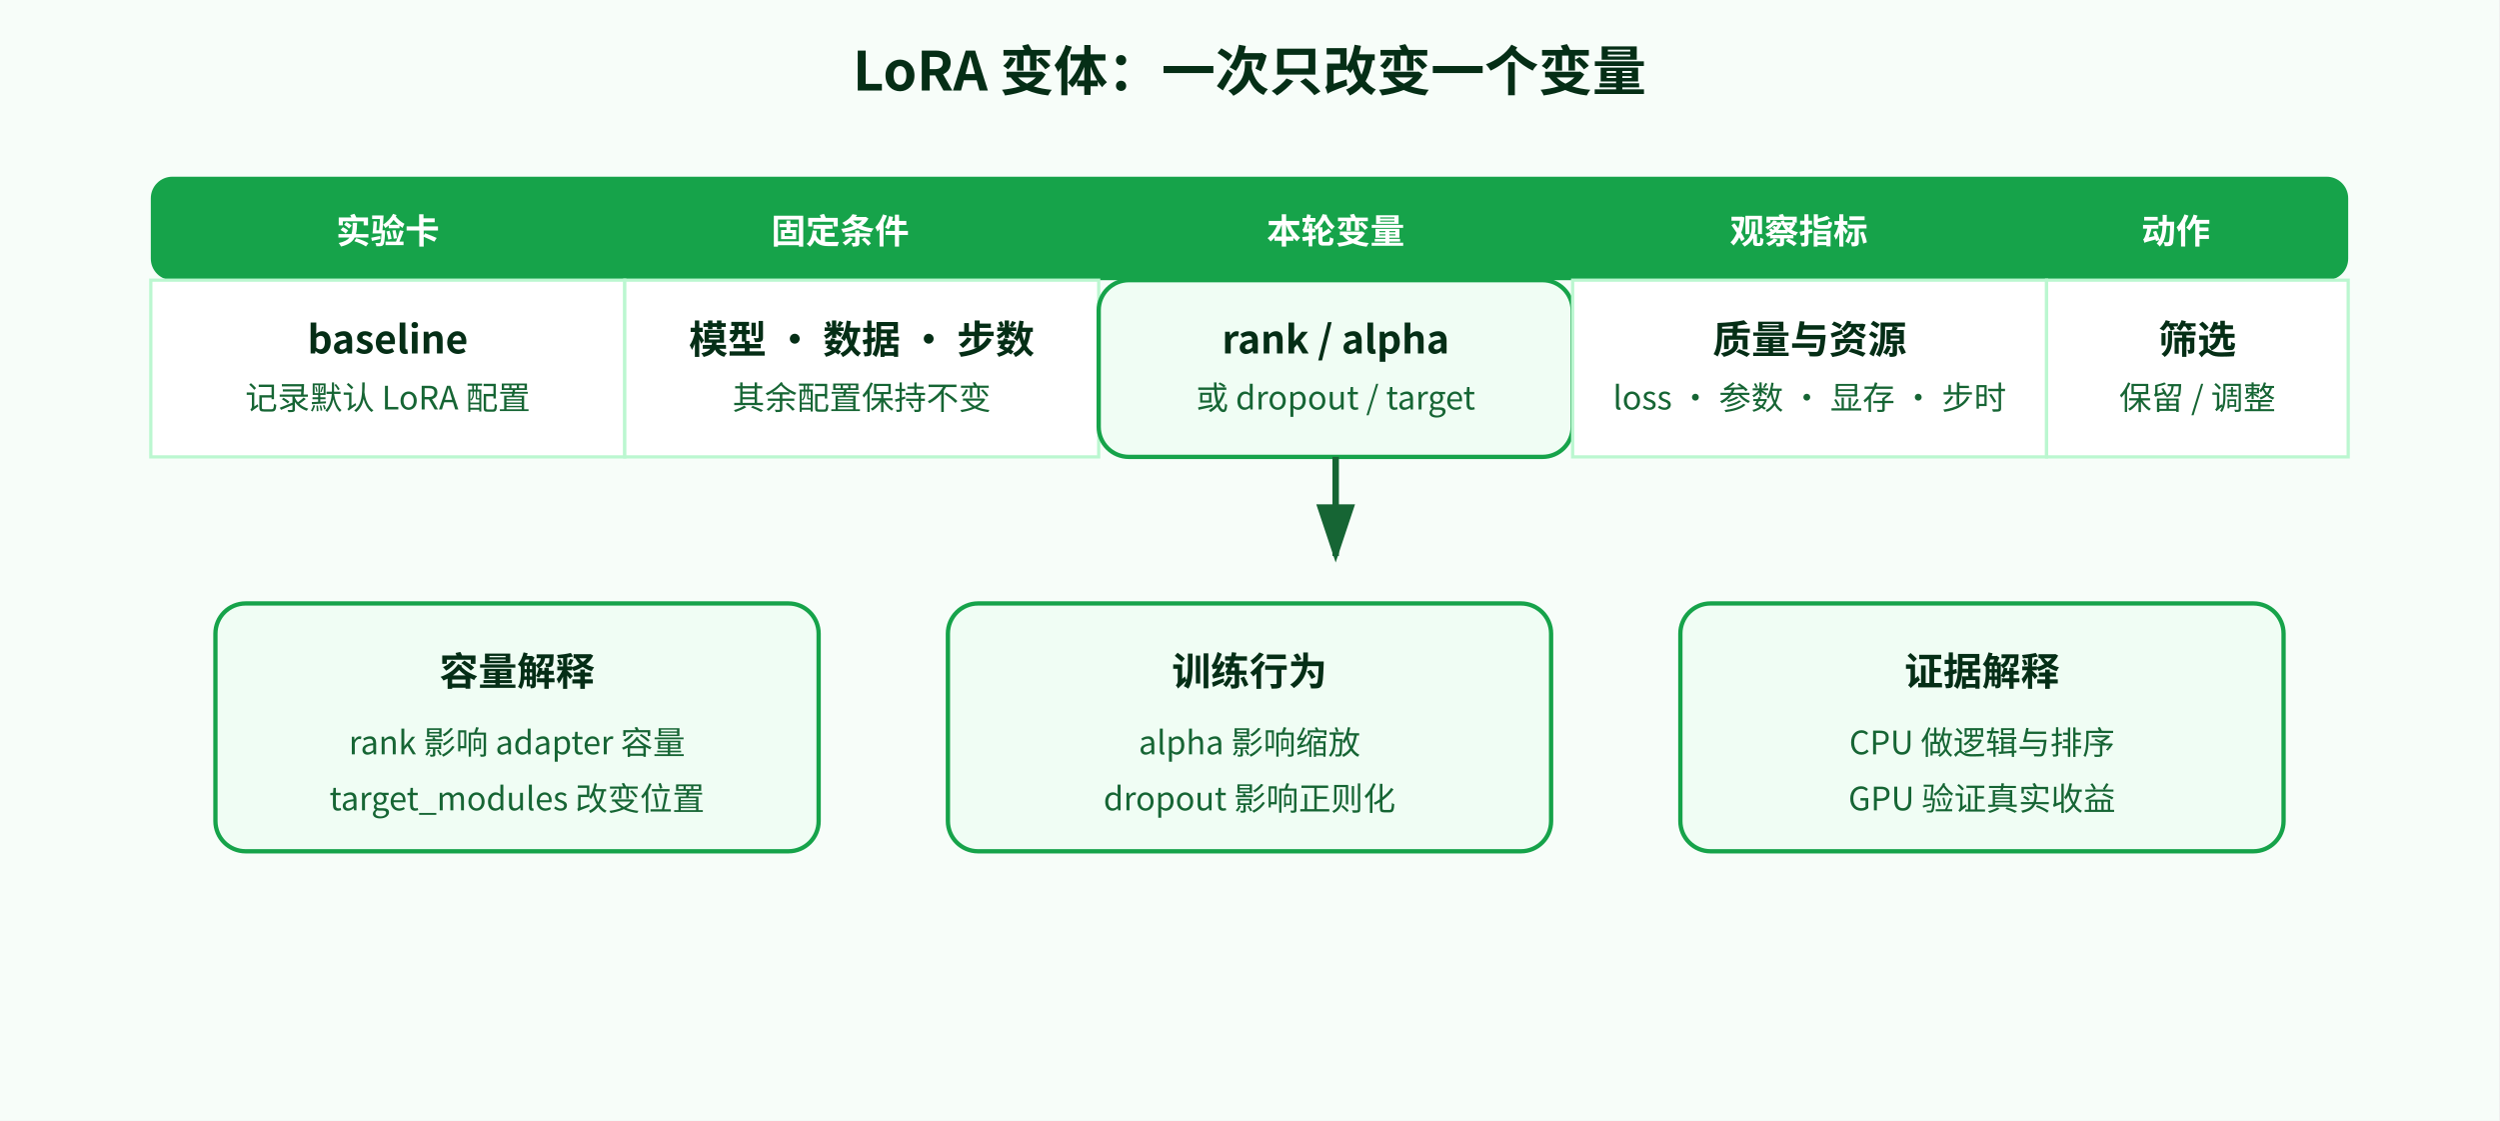
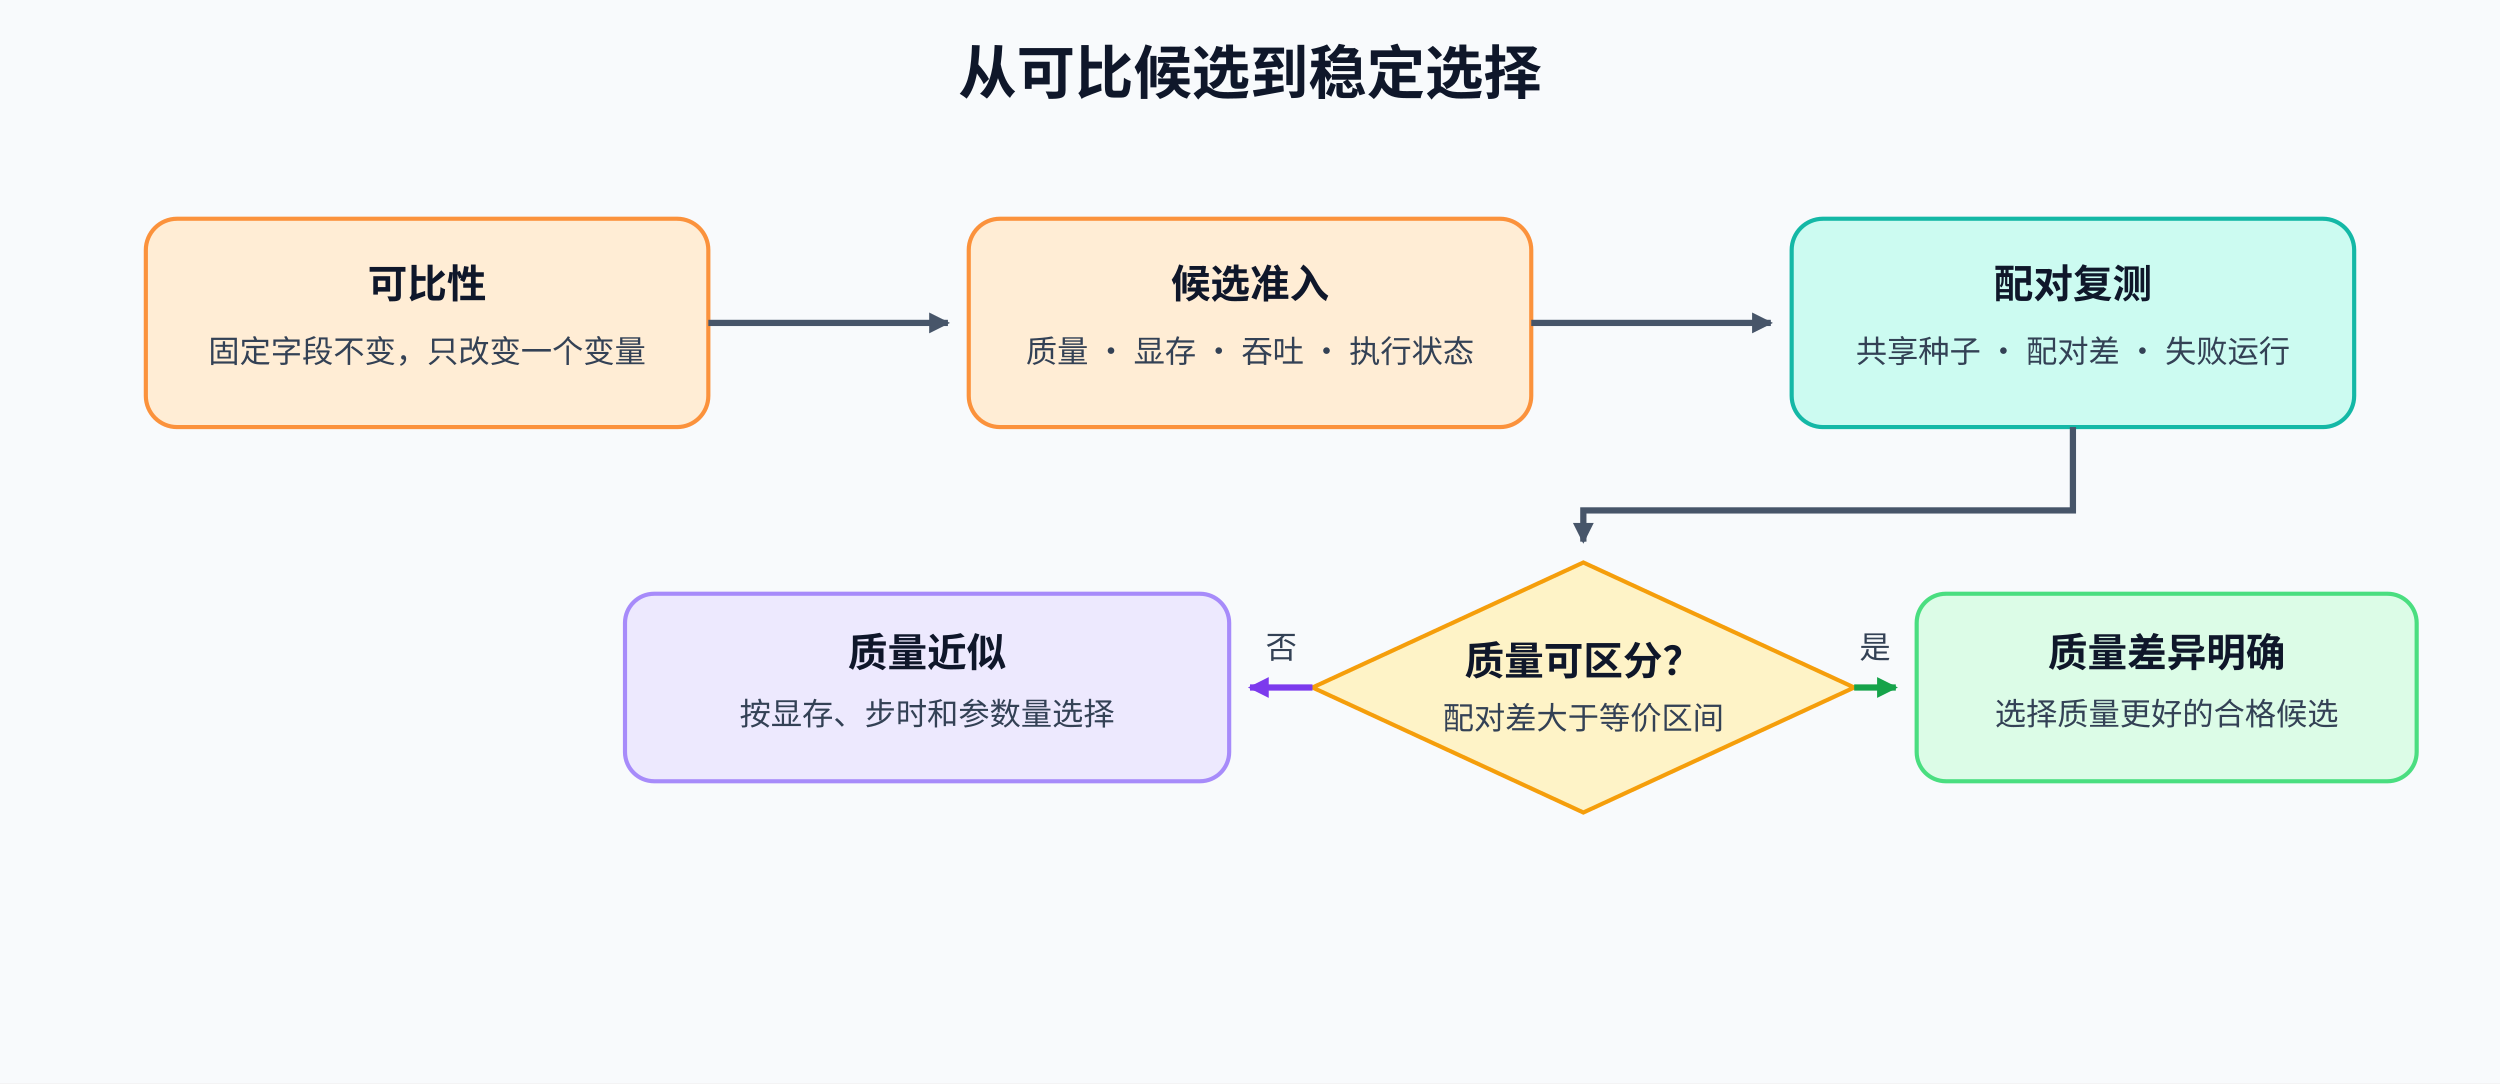
- <svg xmlns="http://www.w3.org/2000/svg" width="1160" height="520" viewBox="0 0 1160 520" role="img" aria-labelledby="title desc">
-   <style>text{font-family:"Noto Sans CJK SC","Microsoft YaHei",sans-serif;fill:#052e16}.title{font-size:25px;font-weight:700}.h{font-size:18px;font-weight:700}.b{font-size:15px;fill:#166534}.head{font-size:16px;font-weight:700;fill:#fff}.cell{fill:#fff;stroke:#bbf7d0;stroke-width:1.5}.accent{fill:#f0fdf4;stroke:#16a34a;stroke-width:2;rx:14}</style>
-   <rect width="1160" height="520" fill="#f7fdf9" />
-   <text x="580" y="42" text-anchor="middle" class="title">LoRA 变体：一次只改变一个变量</text>
-   <rect x="70" y="82" width="1020" height="48" fill="#16a34a" rx="10" />
-   <text x="180" y="113" text-anchor="middle" class="head">实验卡</text>
-   <text x="390" y="113" text-anchor="middle" class="head">固定条件</text>
-   <text x="620" y="113" text-anchor="middle" class="head">本轮变量</text>
-   <text x="835" y="113" text-anchor="middle" class="head">观察指标</text>
-   <text x="1010" y="113" text-anchor="middle" class="head">动作</text>
-   <rect x="70" y="130" width="220" height="82" class="cell" />
-   <text x="180" y="164" text-anchor="middle" class="h">baseline</text>
-   <text x="180" y="190" text-anchor="middle" class="b">记录默认 LoRA 配置</text>
-   <rect x="290" y="130" width="220" height="82" class="cell" />
-   <text x="400" y="164" text-anchor="middle" class="h">模型 · 数据 · 步数</text>
-   <text x="400" y="190" text-anchor="middle" class="b">其余配置保持不变</text>
-   <rect x="510" y="130" width="220" height="82" class="accent" />
-   <text x="620" y="164" text-anchor="middle" class="h">rank / alpha</text>
-   <text x="620" y="190" text-anchor="middle" class="b">或 dropout / target</text>
-   <rect x="730" y="130" width="220" height="82" class="cell" />
-   <text x="840" y="164" text-anchor="middle" class="h">质量与资源</text>
-   <text x="840" y="190" text-anchor="middle" class="b">loss · 参数 · 显存 · 步时</text>
-   <rect x="950" y="130" width="140" height="82" class="cell" />
-   <text x="1020" y="164" text-anchor="middle" class="h">筛选</text>
-   <text x="1020" y="190" text-anchor="middle" class="b">保留 / 调整</text>
-   <rect x="100" y="280" width="280" height="115" class="accent" />
-   <text x="240" y="318" text-anchor="middle" class="h">容量解释</text>
-   <text x="240" y="350" text-anchor="middle" class="b">rank 影响 adapter 容量</text>
-   <text x="240" y="376" text-anchor="middle" class="b">target_modules 改变位置</text>
-   <rect x="440" y="280" width="280" height="115" class="accent" />
-   <text x="580" y="318" text-anchor="middle" class="h">训练行为</text>
-   <text x="580" y="350" text-anchor="middle" class="b">alpha 影响缩放</text>
-   <text x="580" y="376" text-anchor="middle" class="b">dropout 影响正则化</text>
-   <rect x="780" y="280" width="280" height="115" class="accent" />
-   <text x="920" y="318" text-anchor="middle" class="h">证据解释</text>
-   <text x="920" y="350" text-anchor="middle" class="b">CPU 做逻辑与排序</text>
-   <text x="920" y="376" text-anchor="middle" class="b">GPU 验证真实收益</text>
-   <path d="M620 212 V258" stroke="#166534" stroke-width="3" marker-end="url(#arrow)" />
+ <svg xmlns="http://www.w3.org/2000/svg" width="1200" height="520" viewBox="0 0 1200 520" role="img" aria-labelledby="title desc">
  <defs>
-     <marker id="arrow" markerWidth="10" markerHeight="10" refX="8" refY="3" orient="auto">
-       <path d="M0,0 L9,3 L0,6 Z" fill="#166534" />
+     <marker id="neutral" markerWidth="10" markerHeight="10" refX="9" refY="5" orient="auto" markerUnits="userSpaceOnUse">
+       <path d="M0 0 L10 5 L0 10 Z" fill="#475569" />
    </marker>
+     <marker id="purple" markerWidth="10" markerHeight="10" refX="9" refY="5" orient="auto" markerUnits="userSpaceOnUse">
+       <path d="M0 0 L10 5 L0 10 Z" fill="#7c3aed" />
+     </marker>
+     <marker id="green" markerWidth="10" markerHeight="10" refX="9" refY="5" orient="auto" markerUnits="userSpaceOnUse">
+       <path d="M0 0 L10 5 L0 10 Z" fill="#16a34a" />
+     </marker>
+     <style>text{font-family:"Noto Sans CJK SC","Microsoft YaHei",sans-serif;fill:#0f172a}.t{font-size:28px;font-weight:700}.h{font-size:19px;font-weight:700}.b{font-size:15px;fill:#334155}.neutral,.purple,.green{fill:none;stroke-width:3}.neutral{stroke:#475569;marker-end:url(#neutral)}.purple{stroke:#7c3aed;marker-end:url(#purple)}.green{stroke:#16a34a;marker-end:url(#green)}</style>
  </defs>
+   <rect width="1200" height="520" fill="#f8fafc" />
+   <text x="600" y="45" text-anchor="middle" class="t">从可比候选到稳定选择</text>
+   <rect x="70" y="105" width="270" height="100" rx="15" fill="#ffedd5" stroke="#fb923c" stroke-width="2" />
+   <text x="205" y="143" text-anchor="middle" class="h">可比性</text>
+   <text x="205" y="174" text-anchor="middle" class="b">固定字段不变，只改变一个变量</text>
+   <rect x="465" y="105" width="270" height="100" rx="15" fill="#ffedd5" stroke="#fb923c" stroke-width="2" />
+   <text x="600" y="143" text-anchor="middle" class="h">候选准入</text>
+   <text x="600" y="174" text-anchor="middle" class="b">质量 · 显存 · 吞吐 · 执行状态</text>
+   <rect x="860" y="105" width="270" height="100" rx="15" fill="#ccfbf1" stroke="#14b8a6" stroke-width="2" />
+   <text x="995" y="143" text-anchor="middle" class="h">配对复测</text>
+   <text x="995" y="174" text-anchor="middle" class="b">共享种子 · 配对差 · 失败运行</text>
+   <path class="neutral" d="M340 155 H455" />
+   <path class="neutral" d="M735 155 H850" />
+   <polygon points="760,270 890,330 760,390 630,330" fill="#fef3c7" stroke="#f59e0b" stroke-width="2" />
+   <text x="760" y="324" text-anchor="middle" class="h">质量可区分？</text>
+   <text x="760" y="350" text-anchor="middle" class="b">配对差大于等价区间</text>
+   <path class="neutral" d="M995 205 V245 H760 V260" />
+   <rect x="300" y="285" width="290" height="90" rx="14" fill="#ede9fe" stroke="#a78bfa" stroke-width="2" />
+   <text x="445" y="320" text-anchor="middle" class="h">质量近似</text>
+   <text x="445" y="348" text-anchor="middle" class="b">按显存、步时和参数量选择</text>
+   <path class="purple" d="M630 330 H600" />
+   <text x="615" y="316" text-anchor="middle" class="b">否</text>
+   <rect x="920" y="285" width="240" height="90" rx="14" fill="#dcfce7" stroke="#4ade80" stroke-width="2" />
+   <text x="1040" y="320" text-anchor="middle" class="h">质量差异明确</text>
+   <text x="1040" y="348" text-anchor="middle" class="b">选择质量更好的合格候选</text>
+   <path class="green" d="M890 330 H910" />
+   <text x="900" y="316" text-anchor="middle" class="b">是</text>
</svg>
